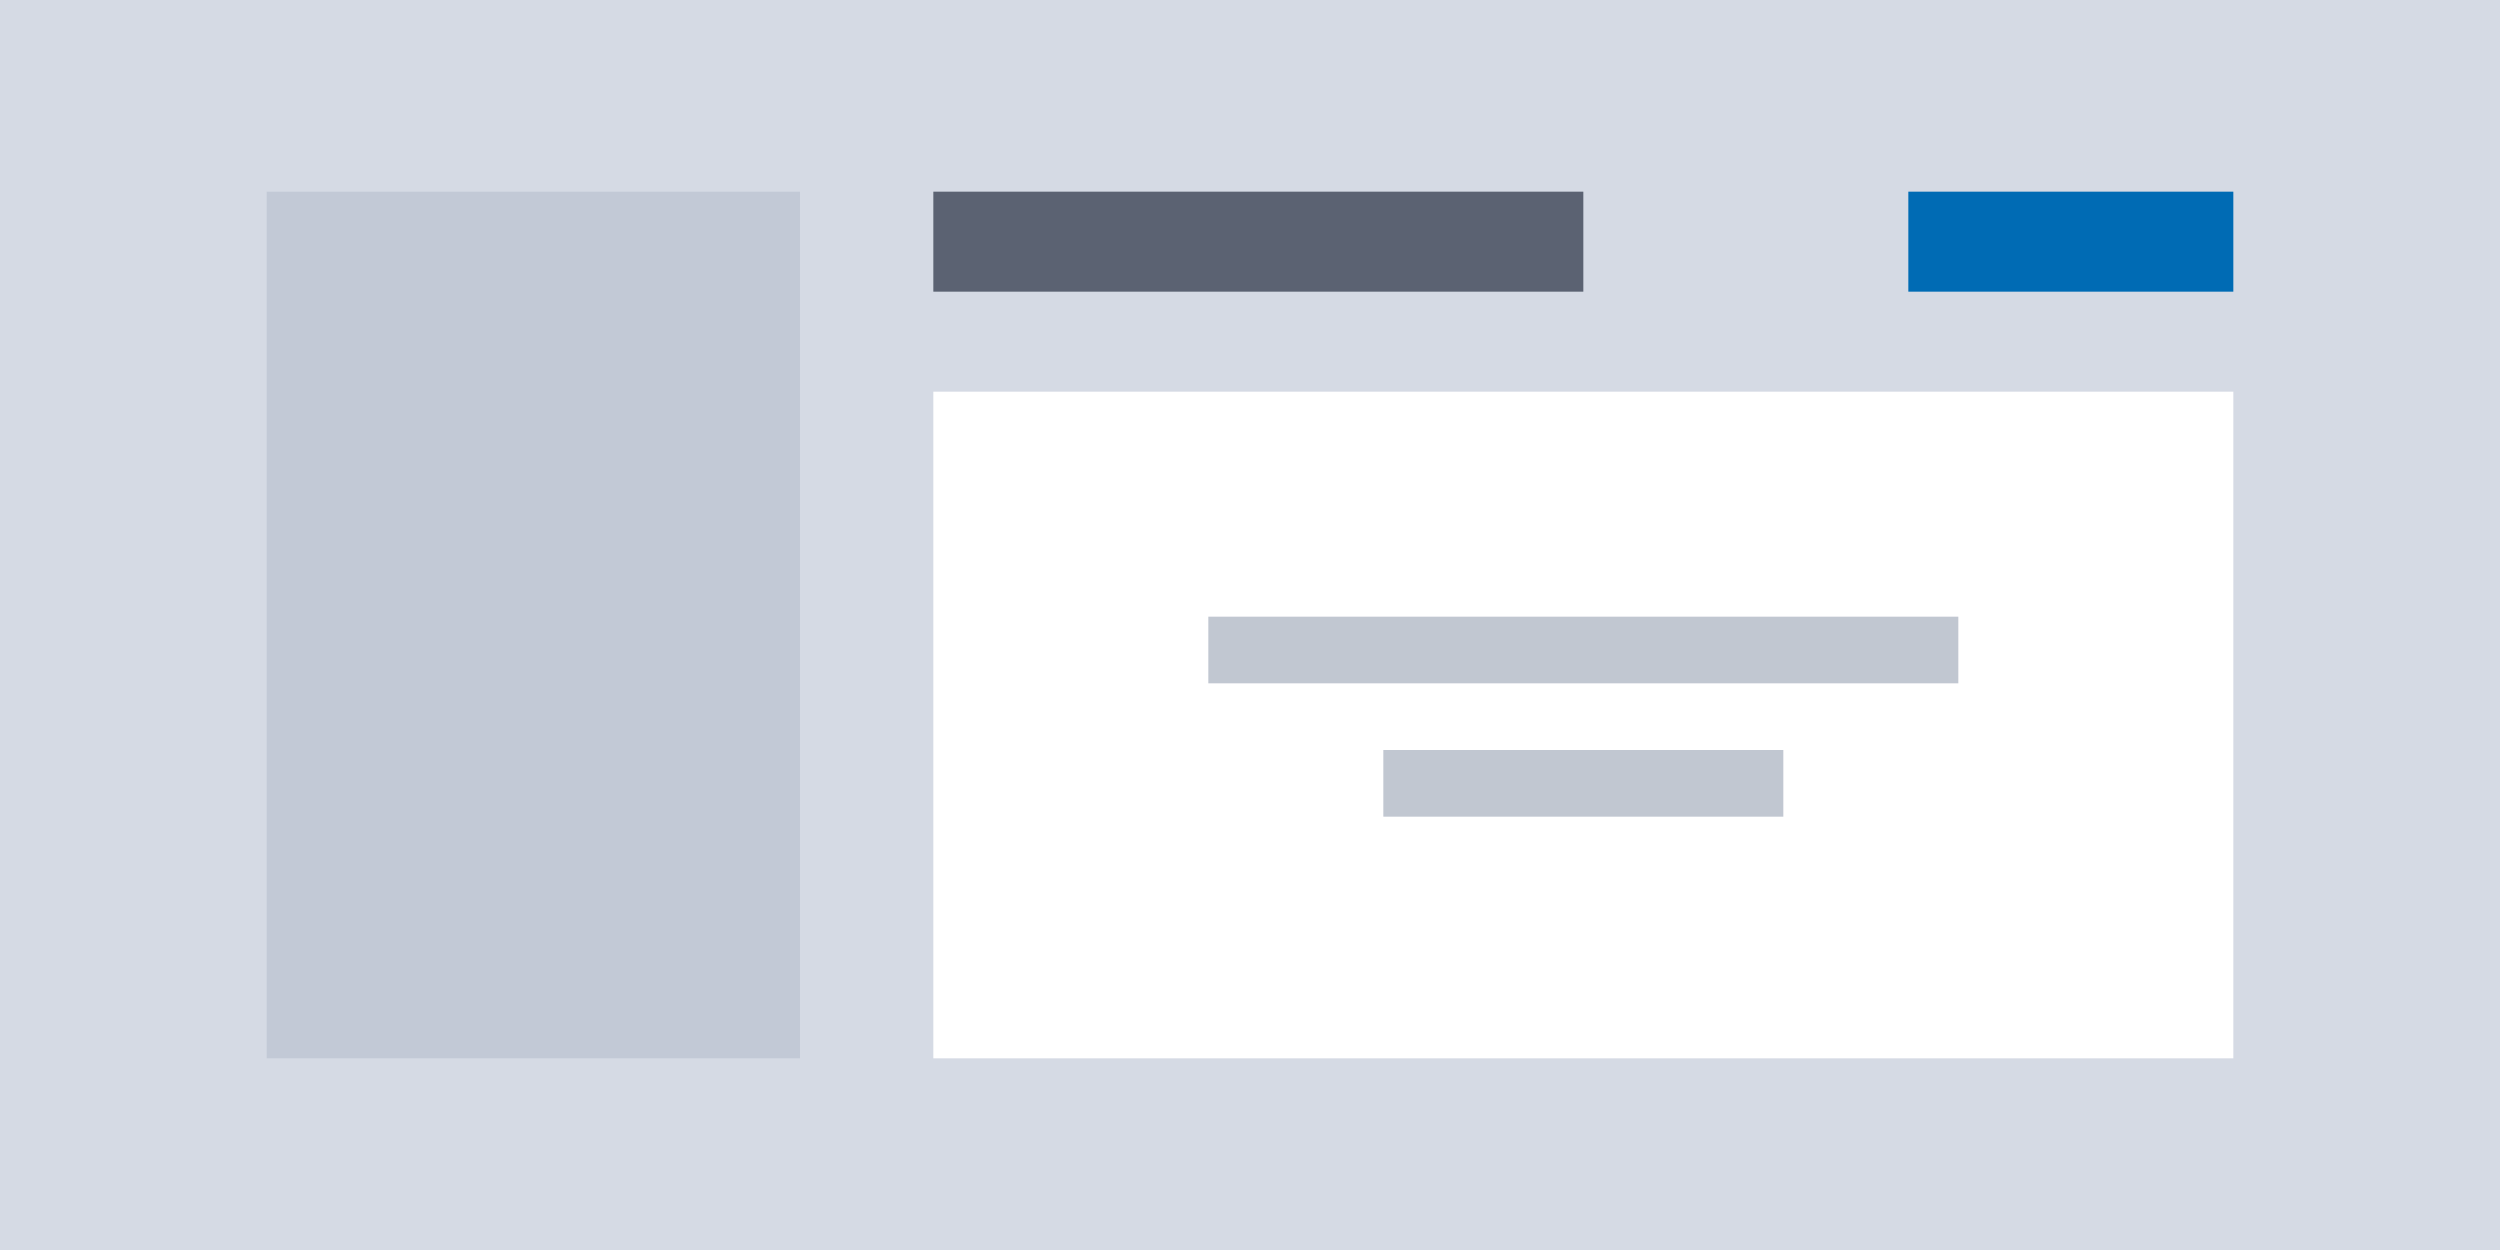
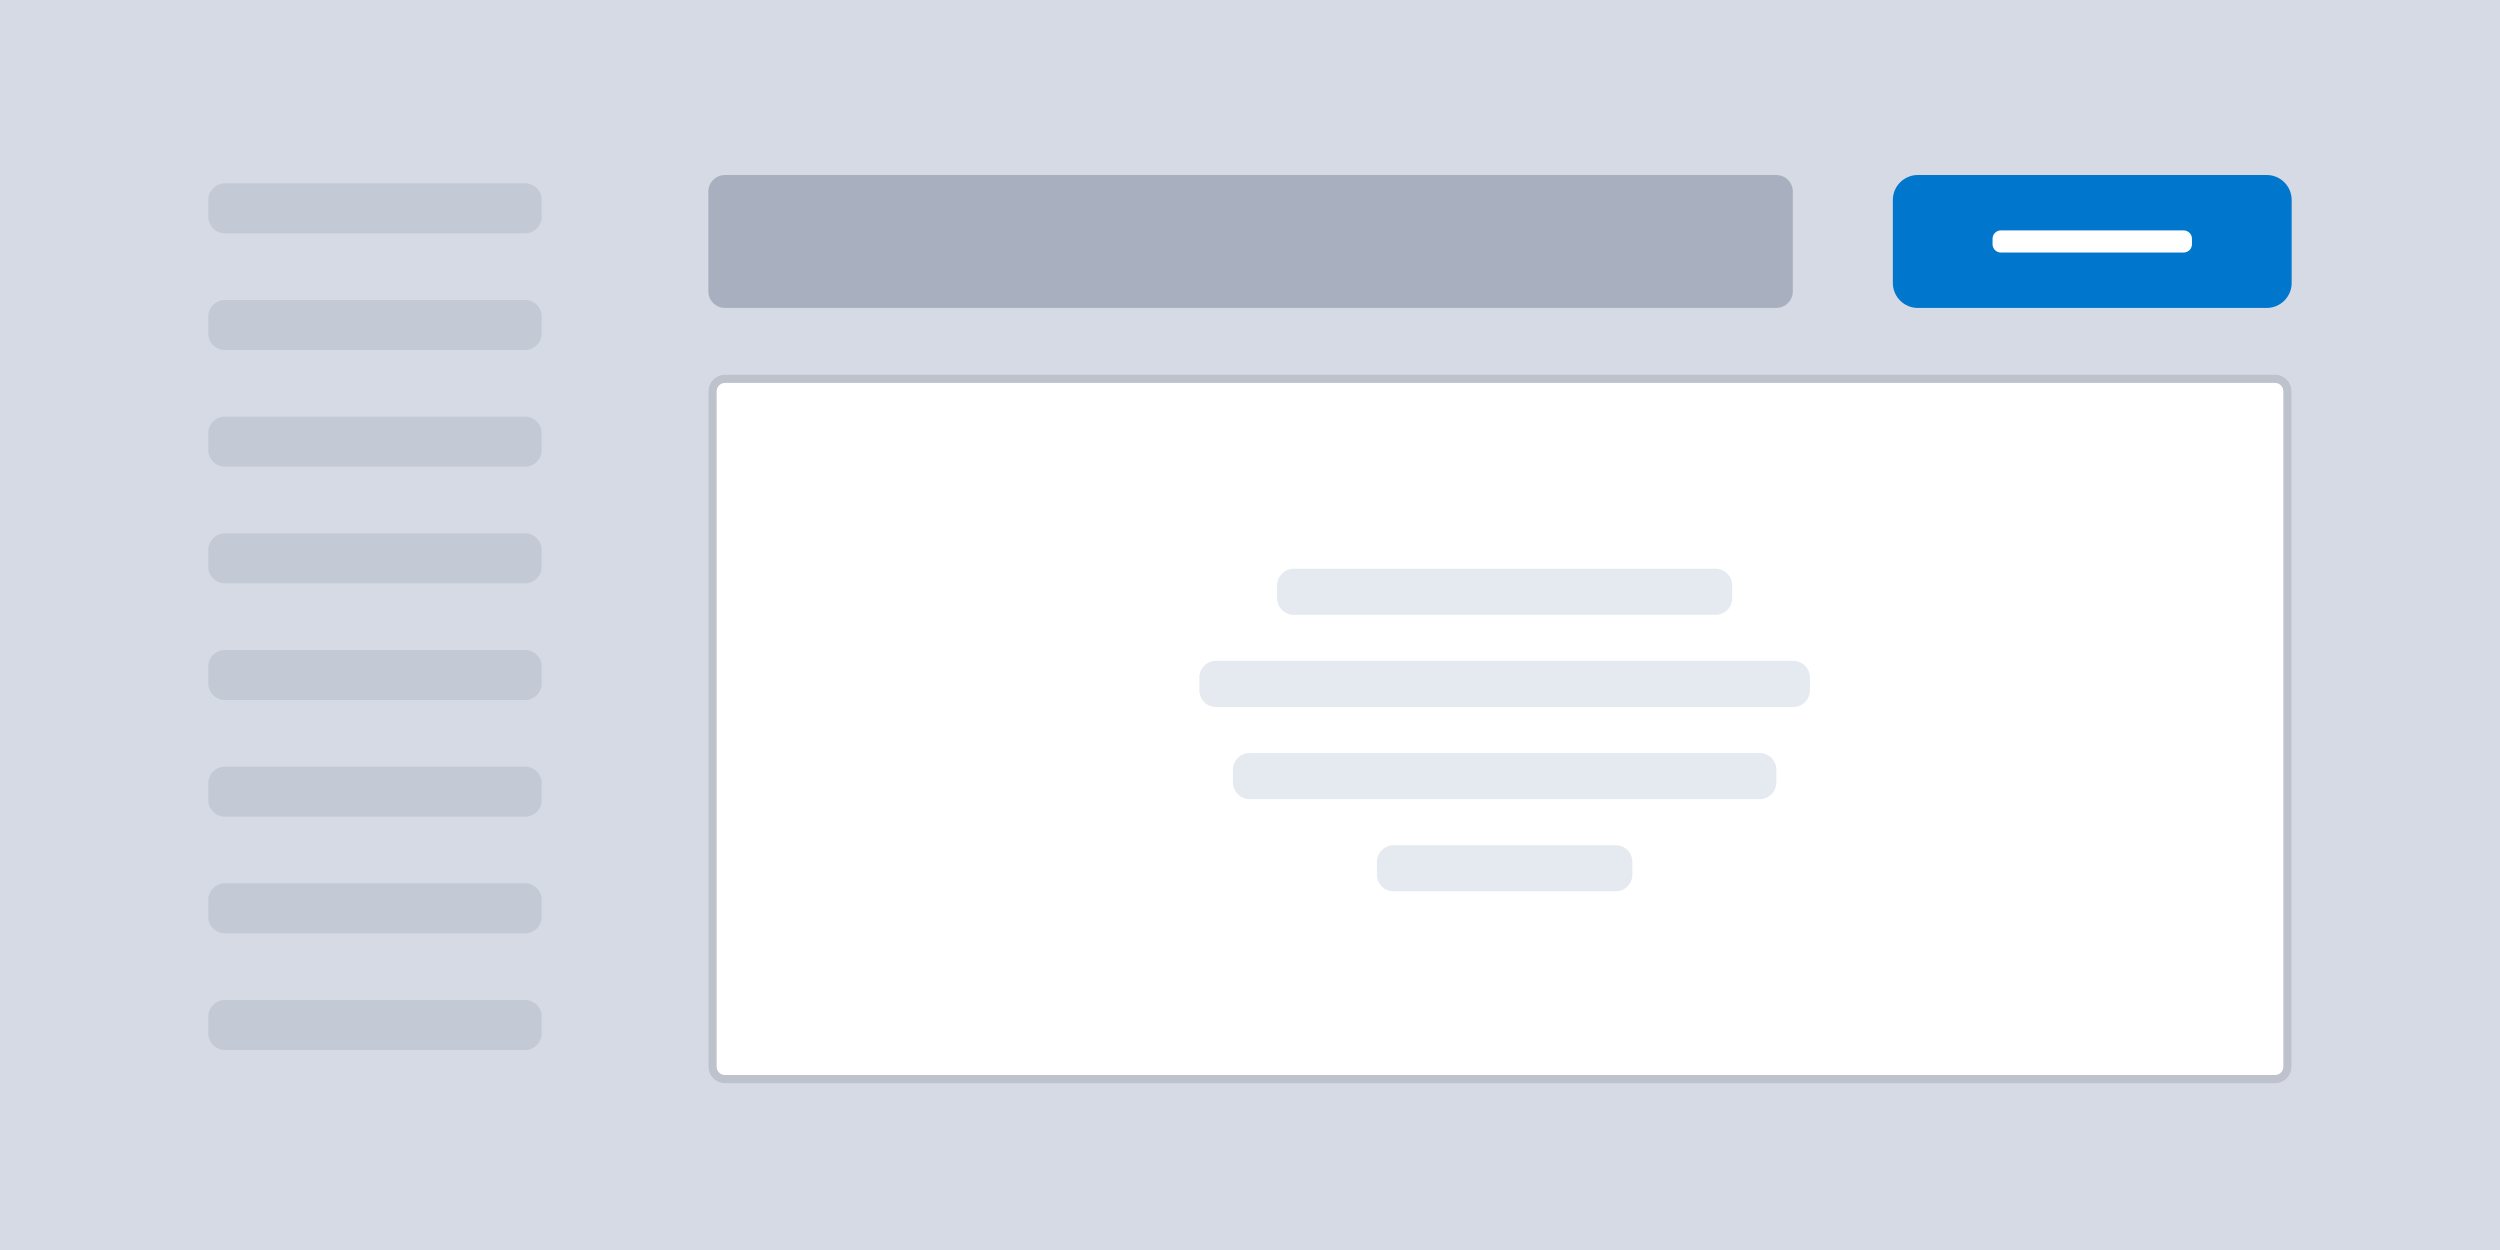
- <svg xmlns="http://www.w3.org/2000/svg" width="300" height="150" viewBox="0 0 300 150">
-   <g fill="none" fill-rule="evenodd">
-     <rect width="300" height="150" fill="#5A77AD" opacity=".18" />
-     <path fill="#A9B1C2" d="M32,23 L96,23 L96,127 L32,127 L32,23 Z" opacity=".415" />
-     <path fill="#FFF" d="M112,47 L268,47 L268,127 L112,127 L112,47 Z" />
-     <polygon fill="#5B6272" points="112 23 190 23 190 35 112 35" />
-     <g fill="#98A2B3" opacity=".598" transform="translate(145 74)">
-       <polygon points="0 0 90 0 90 8 0 8" />
-       <polygon points="21 16 69 16 69 24 21 24" />
-     </g>
-     <polygon fill="#006BB4" points="229 23 268 23 268 35 229 35" />
+ <svg xmlns="http://www.w3.org/2000/svg" width="300" height="150" viewBox="0 0 300 150" fill="none">
+   <path opacity="0.18" d="M300 0H0V150H300V0Z" fill="#5A77AD" />
+   <rect x="85" y="21" width="130.141" height="15.953" rx="2" fill="#7D869C" fill-opacity="0.5" />
+   <rect x="227.141" y="21" width="47.859" height="15.953" rx="3" fill="#0077CC" />
+   <rect x="239.106" y="27.647" width="23.929" height="2.659" rx="1" fill="white" />
+   <rect x="85" y="44.953" width="190" height="85.047" rx="2" fill="white" />
+   <rect x="85.5" y="45.453" width="189" height="84.047" rx="1.5" stroke="#7D869C" stroke-opacity="0.5" />
+   <g opacity="0.6">
+     <rect x="153.256" y="68.248" width="54.606" height="5.53" rx="2" fill="#D3DAE6" />
+     <rect x="143.925" y="79.307" width="73.268" height="5.53" rx="2" fill="#D3DAE6" />
+     <rect x="147.957" y="90.366" width="65.204" height="5.53" rx="2" fill="#D3DAE6" />
+     <rect x="165.237" y="101.426" width="30.644" height="5.53" rx="2" fill="#D3DAE6" />
+   </g>
+   <g opacity="0.415">
+     <rect x="25" y="22" width="40" height="6" rx="2" fill="#7D869C" fill-opacity="0.5" />
+     <rect x="25" y="36" width="40" height="6" rx="2" fill="#7D869C" fill-opacity="0.5" />
+     <rect x="25" y="50" width="40" height="6" rx="2" fill="#7D869C" fill-opacity="0.5" />
+     <rect x="25" y="64" width="40" height="6" rx="2" fill="#7D869C" fill-opacity="0.5" />
+     <rect x="25" y="78" width="40" height="6" rx="2" fill="#7D869C" fill-opacity="0.5" />
+     <rect x="25" y="92" width="40" height="6" rx="2" fill="#7D869C" fill-opacity="0.5" />
+     <rect x="25" y="106" width="40" height="6" rx="2" fill="#7D869C" fill-opacity="0.5" />
+     <rect x="25" y="120" width="40" height="6" rx="2" fill="#7D869C" fill-opacity="0.5" />
  </g>
</svg>
